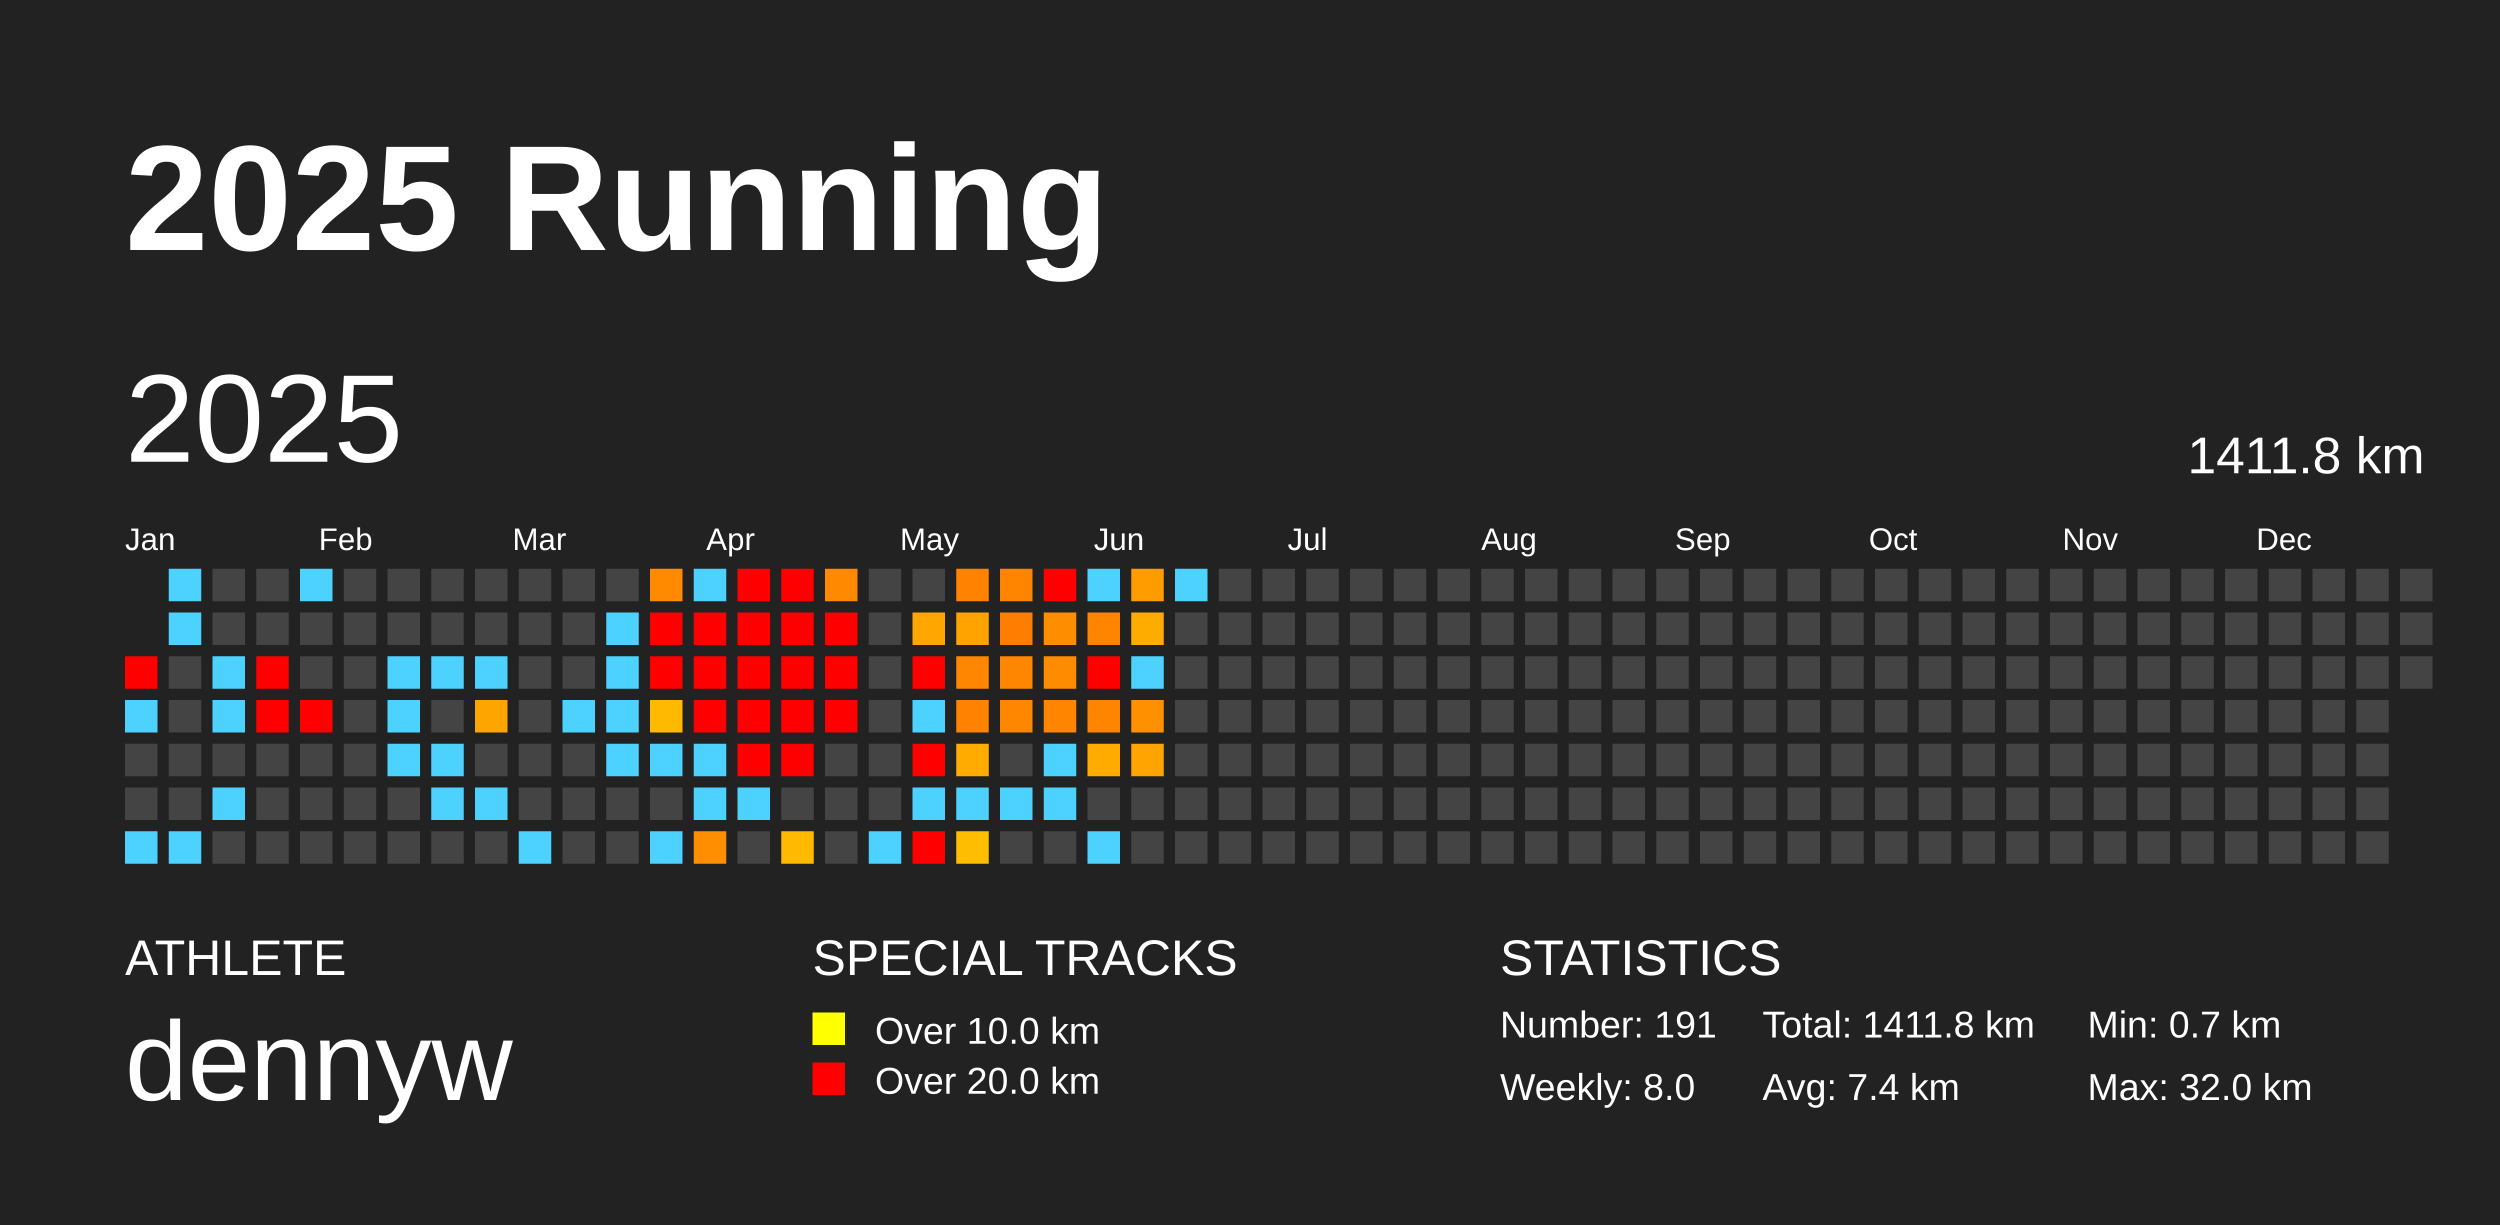
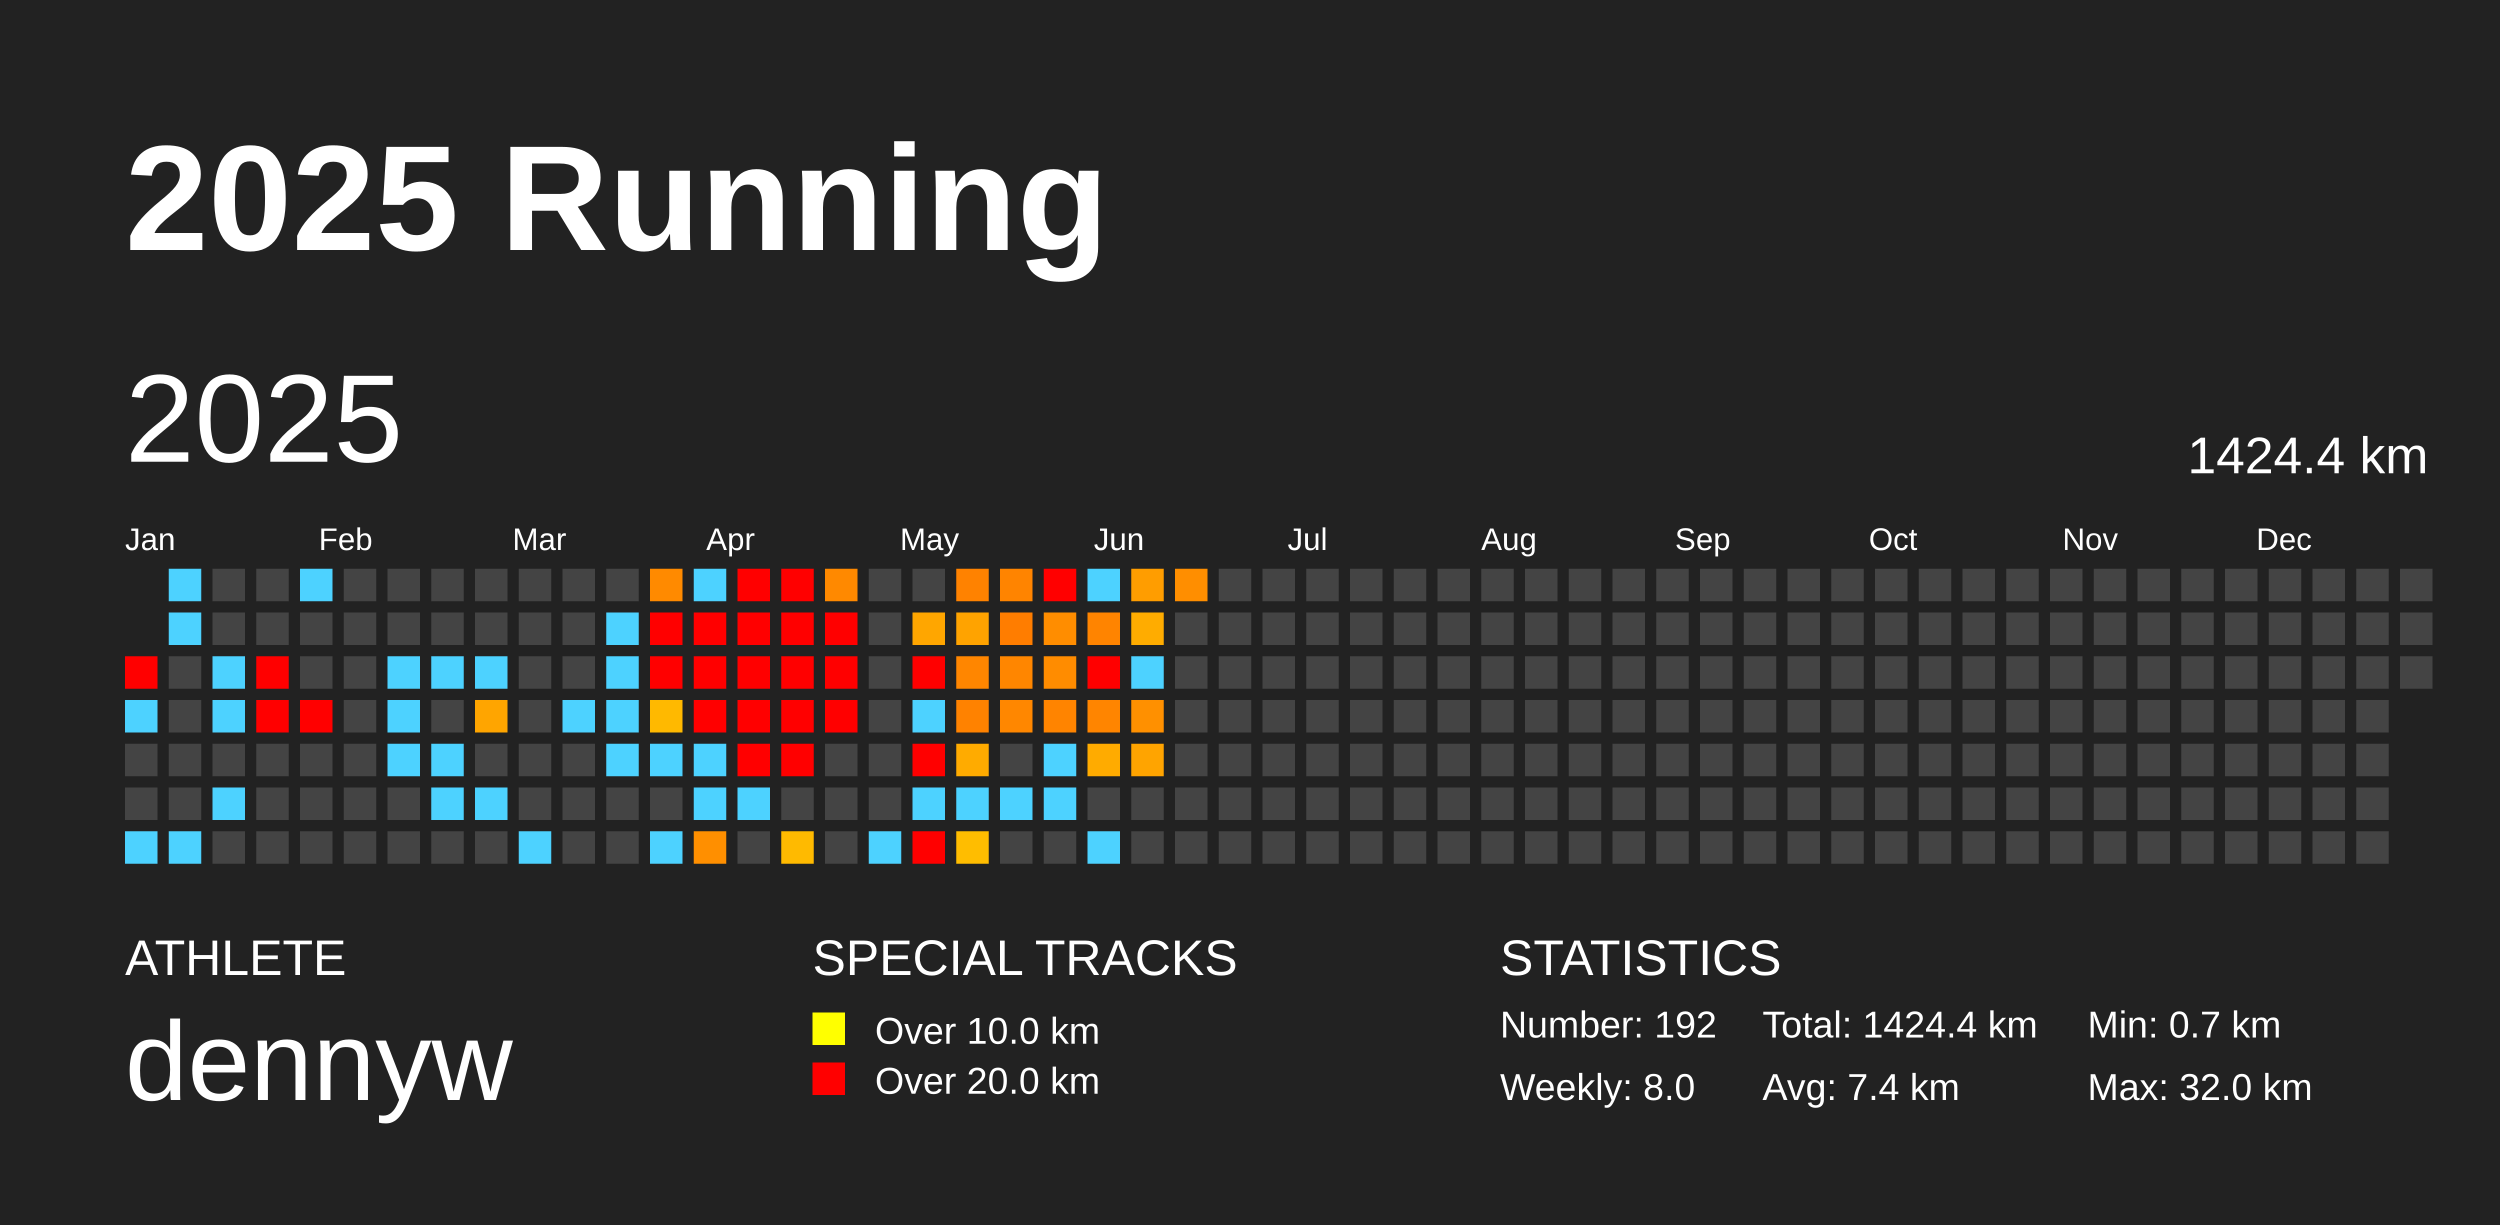
<svg xmlns="http://www.w3.org/2000/svg" baseProfile="full" height="98mm" version="1.1" viewBox="0,0,200,98" width="200mm">
  <defs />
  <rect fill="#222222" height="98" width="200" x="0" y="0" />
  <text fill="#FFFFFF" style="font-size:12px; font-family:Arial; font-weight:bold;" x="10" y="20">2025 Running</text>
  <text fill="#FFFFFF" style="font-size:4px; font-family:Arial" x="10" y="78">ATHLETE</text>
  <text fill="#FFFFFF" style="font-size:9px; font-family:Arial" x="10" y="88">dennyw</text>
  <text fill="#FFFFFF" style="font-size:4px; font-family:Arial" x="65" y="78">SPECIAL TRACKS</text>
  <rect fill="yellow" height="2.6" width="2.6" x="65" y="81" />
  <text fill="#FFFFFF" style="font-size:3px; font-family:Arial" x="70" y="83.5">Over 10.0 km</text>
  <rect fill="red" height="2.6" width="2.6" x="65" y="85" />
  <text fill="#FFFFFF" style="font-size:3px; font-family:Arial" x="70" y="87.5">Over 20.0 km</text>
  <text fill="#FFFFFF" style="font-size:4px; font-family:Arial" x="120" y="78">STATISTICS</text>
-   <text fill="#FFFFFF" style="font-size:3px; font-family:Arial" x="120" y="83">Number: 191</text>
+   <text fill="#FFFFFF" style="font-size:3px; font-family:Arial" x="120" y="83">Number: 192</text>
  <text fill="#FFFFFF" style="font-size:3px; font-family:Arial" x="120" y="88">Weekly: 8.0</text>
-   <text fill="#FFFFFF" style="font-size:3px; font-family:Arial" x="141" y="83">Total: 1411.8 km</text>
+   <text fill="#FFFFFF" style="font-size:3px; font-family:Arial" x="141" y="83">Total: 1424.4 km</text>
  <text fill="#FFFFFF" style="font-size:3px; font-family:Arial" x="141" y="88">Avg: 7.4 km</text>
  <text fill="#FFFFFF" style="font-size:3px; font-family:Arial" x="167" y="83">Min: 0.7 km</text>
  <text fill="#FFFFFF" style="font-size:3px; font-family:Arial" x="167" y="88">Max: 32.0 km</text>
  <text dominant-baseline="hanging" fill="#FFFFFF" style="font-size:10.0px; font-family:Arial;" x="10" y="30">2025</text>
-   <text dominant-baseline="hanging" fill="#FFFFFF" style="font-size:4.125px; font-family:Arial;" x="175" y="35">1411.8 km</text>
+   <text dominant-baseline="hanging" fill="#FFFFFF" style="font-size:4.125px; font-family:Arial;" x="175" y="35">1424.4 km</text>
  <text fill="#FFFFFF" style="font-size:2.5px; font-family:Arial" x="10.0" y="44">Jan</text>
  <text fill="#FFFFFF" style="font-size:2.5px; font-family:Arial" x="25.5" y="44">Feb</text>
  <text fill="#FFFFFF" style="font-size:2.5px; font-family:Arial" x="41.0" y="44">Mar</text>
  <text fill="#FFFFFF" style="font-size:2.5px; font-family:Arial" x="56.5" y="44">Apr</text>
  <text fill="#FFFFFF" style="font-size:2.5px; font-family:Arial" x="72.0" y="44">May</text>
  <text fill="#FFFFFF" style="font-size:2.5px; font-family:Arial" x="87.5" y="44">Jun</text>
  <text fill="#FFFFFF" style="font-size:2.5px; font-family:Arial" x="103.0" y="44">Jul</text>
  <text fill="#FFFFFF" style="font-size:2.5px; font-family:Arial" x="118.5" y="44">Aug</text>
  <text fill="#FFFFFF" style="font-size:2.5px; font-family:Arial" x="134.0" y="44">Sep</text>
  <text fill="#FFFFFF" style="font-size:2.5px; font-family:Arial" x="149.5" y="44">Oct</text>
  <text fill="#FFFFFF" style="font-size:2.5px; font-family:Arial" x="165.0" y="44">Nov</text>
  <text fill="#FFFFFF" style="font-size:2.5px; font-family:Arial" x="180.5" y="44">Dec</text>
  <rect fill="red" height="2.6" width="2.6" x="10.0" y="52.5" />
  <rect fill="#4dd2ff" height="2.6" width="2.6" x="10.0" y="56.0" />
  <rect fill="#444444" height="2.6" width="2.6" x="10.0" y="59.5" />
  <rect fill="#444444" height="2.6" width="2.6" x="10.0" y="63.0" />
  <rect fill="#4dd2ff" height="2.6" width="2.6" x="10.0" y="66.5" />
  <rect fill="#4dd2ff" height="2.6" width="2.6" x="13.5" y="45.5" />
  <rect fill="#4dd2ff" height="2.6" width="2.6" x="13.5" y="49.0" />
  <rect fill="#444444" height="2.6" width="2.6" x="13.5" y="52.5" />
  <rect fill="#444444" height="2.6" width="2.6" x="13.5" y="56.0" />
  <rect fill="#444444" height="2.6" width="2.6" x="13.5" y="59.5" />
  <rect fill="#444444" height="2.6" width="2.6" x="13.5" y="63.0" />
  <rect fill="#4dd2ff" height="2.6" width="2.6" x="13.5" y="66.5" />
  <rect fill="#444444" height="2.6" width="2.6" x="17.0" y="45.5" />
  <rect fill="#444444" height="2.6" width="2.6" x="17.0" y="49.0" />
  <rect fill="#4dd2ff" height="2.6" width="2.6" x="17.0" y="52.5" />
  <rect fill="#4dd2ff" height="2.6" width="2.6" x="17.0" y="56.0" />
  <rect fill="#444444" height="2.6" width="2.6" x="17.0" y="59.5" />
  <rect fill="#4dd2ff" height="2.6" width="2.6" x="17.0" y="63.0" />
  <rect fill="#444444" height="2.6" width="2.6" x="17.0" y="66.5" />
  <rect fill="#444444" height="2.6" width="2.6" x="20.5" y="45.5" />
  <rect fill="#444444" height="2.6" width="2.6" x="20.5" y="49.0" />
  <rect fill="red" height="2.6" width="2.6" x="20.5" y="52.5" />
  <rect fill="red" height="2.6" width="2.6" x="20.5" y="56.0" />
  <rect fill="#444444" height="2.6" width="2.6" x="20.5" y="59.5" />
  <rect fill="#444444" height="2.6" width="2.6" x="20.5" y="63.0" />
  <rect fill="#444444" height="2.6" width="2.6" x="20.5" y="66.5" />
  <rect fill="#4dd2ff" height="2.6" width="2.6" x="24.0" y="45.5" />
  <rect fill="#444444" height="2.6" width="2.6" x="24.0" y="49.0" />
  <rect fill="#444444" height="2.6" width="2.6" x="24.0" y="52.5" />
  <rect fill="red" height="2.6" width="2.6" x="24.0" y="56.0" />
  <rect fill="#444444" height="2.6" width="2.6" x="24.0" y="59.5" />
  <rect fill="#444444" height="2.6" width="2.6" x="24.0" y="63.0" />
  <rect fill="#444444" height="2.6" width="2.6" x="24.0" y="66.5" />
  <rect fill="#444444" height="2.6" width="2.6" x="27.5" y="45.5" />
  <rect fill="#444444" height="2.6" width="2.6" x="27.5" y="49.0" />
  <rect fill="#444444" height="2.6" width="2.6" x="27.5" y="52.5" />
  <rect fill="#444444" height="2.6" width="2.6" x="27.5" y="56.0" />
  <rect fill="#444444" height="2.6" width="2.6" x="27.5" y="59.5" />
  <rect fill="#444444" height="2.6" width="2.6" x="27.5" y="63.0" />
  <rect fill="#444444" height="2.6" width="2.6" x="27.5" y="66.5" />
  <rect fill="#444444" height="2.6" width="2.6" x="31.0" y="45.5" />
  <rect fill="#444444" height="2.6" width="2.6" x="31.0" y="49.0" />
  <rect fill="#4dd2ff" height="2.6" width="2.6" x="31.0" y="52.5" />
  <rect fill="#4dd2ff" height="2.6" width="2.6" x="31.0" y="56.0" />
  <rect fill="#4dd2ff" height="2.6" width="2.6" x="31.0" y="59.5" />
  <rect fill="#444444" height="2.6" width="2.6" x="31.0" y="63.0" />
  <rect fill="#444444" height="2.6" width="2.6" x="31.0" y="66.5" />
  <rect fill="#444444" height="2.6" width="2.6" x="34.5" y="45.5" />
  <rect fill="#444444" height="2.6" width="2.6" x="34.5" y="49.0" />
  <rect fill="#4dd2ff" height="2.6" width="2.6" x="34.5" y="52.5" />
  <rect fill="#444444" height="2.6" width="2.6" x="34.5" y="56.0" />
  <rect fill="#4dd2ff" height="2.6" width="2.6" x="34.5" y="59.5" />
  <rect fill="#4dd2ff" height="2.6" width="2.6" x="34.5" y="63.0" />
  <rect fill="#444444" height="2.6" width="2.6" x="34.5" y="66.5" />
  <rect fill="#444444" height="2.6" width="2.6" x="38.0" y="45.5" />
  <rect fill="#444444" height="2.6" width="2.6" x="38.0" y="49.0" />
  <rect fill="#4dd2ff" height="2.6" width="2.6" x="38.0" y="52.5" />
  <rect fill="#ffa500" height="2.6" width="2.6" x="38.0" y="56.0" />
  <rect fill="#444444" height="2.6" width="2.6" x="38.0" y="59.5" />
  <rect fill="#4dd2ff" height="2.6" width="2.6" x="38.0" y="63.0" />
  <rect fill="#444444" height="2.6" width="2.6" x="38.0" y="66.5" />
  <rect fill="#444444" height="2.6" width="2.6" x="41.5" y="45.5" />
  <rect fill="#444444" height="2.6" width="2.6" x="41.5" y="49.0" />
  <rect fill="#444444" height="2.6" width="2.6" x="41.5" y="52.5" />
  <rect fill="#444444" height="2.6" width="2.6" x="41.5" y="56.0" />
  <rect fill="#444444" height="2.6" width="2.6" x="41.5" y="59.5" />
  <rect fill="#444444" height="2.6" width="2.6" x="41.5" y="63.0" />
  <rect fill="#4dd2ff" height="2.6" width="2.6" x="41.5" y="66.5" />
  <rect fill="#444444" height="2.6" width="2.6" x="45.0" y="45.5" />
  <rect fill="#444444" height="2.6" width="2.6" x="45.0" y="49.0" />
  <rect fill="#444444" height="2.6" width="2.6" x="45.0" y="52.5" />
  <rect fill="#4dd2ff" height="2.6" width="2.6" x="45.0" y="56.0" />
  <rect fill="#444444" height="2.6" width="2.6" x="45.0" y="59.5" />
  <rect fill="#444444" height="2.6" width="2.6" x="45.0" y="63.0" />
  <rect fill="#444444" height="2.6" width="2.6" x="45.0" y="66.5" />
  <rect fill="#444444" height="2.6" width="2.6" x="48.5" y="45.5" />
  <rect fill="#4dd2ff" height="2.6" width="2.6" x="48.5" y="49.0" />
  <rect fill="#4dd2ff" height="2.6" width="2.6" x="48.5" y="52.5" />
  <rect fill="#4dd2ff" height="2.6" width="2.6" x="48.5" y="56.0" />
  <rect fill="#4dd2ff" height="2.6" width="2.6" x="48.5" y="59.5" />
  <rect fill="#444444" height="2.6" width="2.6" x="48.5" y="63.0" />
  <rect fill="#444444" height="2.6" width="2.6" x="48.5" y="66.5" />
  <rect fill="#ff8a00" height="2.6" width="2.6" x="52.0" y="45.5" />
  <rect fill="red" height="2.6" width="2.6" x="52.0" y="49.0" />
  <rect fill="red" height="2.6" width="2.6" x="52.0" y="52.5" />
  <rect fill="#ffb900" height="2.6" width="2.6" x="52.0" y="56.0" />
  <rect fill="#4dd2ff" height="2.6" width="2.6" x="52.0" y="59.5" />
  <rect fill="#444444" height="2.6" width="2.6" x="52.0" y="63.0" />
  <rect fill="#4dd2ff" height="2.6" width="2.6" x="52.0" y="66.5" />
  <rect fill="#4dd2ff" height="2.6" width="2.6" x="55.5" y="45.5" />
  <rect fill="red" height="2.6" width="2.6" x="55.5" y="49.0" />
  <rect fill="red" height="2.6" width="2.6" x="55.5" y="52.5" />
  <rect fill="red" height="2.6" width="2.6" x="55.5" y="56.0" />
  <rect fill="#4dd2ff" height="2.6" width="2.6" x="55.5" y="59.5" />
  <rect fill="#4dd2ff" height="2.6" width="2.6" x="55.5" y="63.0" />
  <rect fill="#ff8f00" height="2.6" width="2.6" x="55.5" y="66.5" />
  <rect fill="red" height="2.6" width="2.6" x="59.0" y="45.5" />
  <rect fill="red" height="2.6" width="2.6" x="59.0" y="49.0" />
  <rect fill="red" height="2.6" width="2.6" x="59.0" y="52.5" />
  <rect fill="red" height="2.6" width="2.6" x="59.0" y="56.0" />
  <rect fill="red" height="2.6" width="2.6" x="59.0" y="59.5" />
  <rect fill="#4dd2ff" height="2.6" width="2.6" x="59.0" y="63.0" />
  <rect fill="#444444" height="2.6" width="2.6" x="59.0" y="66.5" />
  <rect fill="red" height="2.6" width="2.6" x="62.5" y="45.5" />
  <rect fill="red" height="2.6" width="2.6" x="62.5" y="49.0" />
  <rect fill="red" height="2.6" width="2.6" x="62.5" y="52.5" />
  <rect fill="red" height="2.6" width="2.6" x="62.5" y="56.0" />
  <rect fill="red" height="2.6" width="2.6" x="62.5" y="59.5" />
  <rect fill="#444444" height="2.6" width="2.6" x="62.5" y="63.0" />
  <rect fill="#ffba00" height="2.6" width="2.6" x="62.5" y="66.5" />
  <rect fill="#ff8900" height="2.6" width="2.6" x="66.0" y="45.5" />
  <rect fill="red" height="2.6" width="2.6" x="66.0" y="49.0" />
  <rect fill="red" height="2.6" width="2.6" x="66.0" y="52.5" />
  <rect fill="red" height="2.6" width="2.6" x="66.0" y="56.0" />
  <rect fill="#444444" height="2.6" width="2.6" x="66.0" y="59.5" />
  <rect fill="#444444" height="2.6" width="2.6" x="66.0" y="63.0" />
  <rect fill="#444444" height="2.6" width="2.6" x="66.0" y="66.5" />
  <rect fill="#444444" height="2.6" width="2.6" x="69.5" y="45.5" />
  <rect fill="#444444" height="2.6" width="2.6" x="69.5" y="49.0" />
  <rect fill="#444444" height="2.6" width="2.6" x="69.5" y="52.5" />
  <rect fill="#444444" height="2.6" width="2.6" x="69.5" y="56.0" />
  <rect fill="#444444" height="2.6" width="2.6" x="69.5" y="59.5" />
  <rect fill="#444444" height="2.6" width="2.6" x="69.5" y="63.0" />
  <rect fill="#4dd2ff" height="2.6" width="2.6" x="69.5" y="66.5" />
  <rect fill="#444444" height="2.6" width="2.6" x="73.0" y="45.5" />
  <rect fill="#ffa600" height="2.6" width="2.6" x="73.0" y="49.0" />
  <rect fill="red" height="2.6" width="2.6" x="73.0" y="52.5" />
  <rect fill="#4dd2ff" height="2.6" width="2.6" x="73.0" y="56.0" />
  <rect fill="red" height="2.6" width="2.6" x="73.0" y="59.5" />
  <rect fill="#4dd2ff" height="2.6" width="2.6" x="73.0" y="63.0" />
  <rect fill="red" height="2.6" width="2.6" x="73.0" y="66.5" />
  <rect fill="#ff8200" height="2.6" width="2.6" x="76.5" y="45.5" />
  <rect fill="#ffa300" height="2.6" width="2.6" x="76.5" y="49.0" />
  <rect fill="#ff8600" height="2.6" width="2.6" x="76.5" y="52.5" />
  <rect fill="#ff8200" height="2.6" width="2.6" x="76.5" y="56.0" />
  <rect fill="#ffab00" height="2.6" width="2.6" x="76.5" y="59.5" />
  <rect fill="#4dd2ff" height="2.6" width="2.6" x="76.5" y="63.0" />
  <rect fill="#ffbd00" height="2.6" width="2.6" x="76.5" y="66.5" />
  <rect fill="#ff8400" height="2.6" width="2.6" x="80.0" y="45.5" />
  <rect fill="#ff7d00" height="2.6" width="2.6" x="80.0" y="49.0" />
  <rect fill="#ff8600" height="2.6" width="2.6" x="80.0" y="52.5" />
  <rect fill="#ff8700" height="2.6" width="2.6" x="80.0" y="56.0" />
  <rect fill="#444444" height="2.6" width="2.6" x="80.0" y="59.5" />
  <rect fill="#4dd2ff" height="2.6" width="2.6" x="80.0" y="63.0" />
  <rect fill="#444444" height="2.6" width="2.6" x="80.0" y="66.5" />
  <rect fill="red" height="2.6" width="2.6" x="83.5" y="45.5" />
  <rect fill="#ff8d00" height="2.6" width="2.6" x="83.5" y="49.0" />
  <rect fill="#ff8c00" height="2.6" width="2.6" x="83.5" y="52.5" />
  <rect fill="#ff8400" height="2.6" width="2.6" x="83.5" y="56.0" />
  <rect fill="#4dd2ff" height="2.6" width="2.6" x="83.5" y="59.5" />
  <rect fill="#4dd2ff" height="2.6" width="2.6" x="83.5" y="63.0" />
  <rect fill="#444444" height="2.6" width="2.6" x="83.5" y="66.5" />
  <rect fill="#4dd2ff" height="2.6" width="2.6" x="87.0" y="45.5" />
  <rect fill="#ff8400" height="2.6" width="2.6" x="87.0" y="49.0" />
  <rect fill="red" height="2.6" width="2.6" x="87.0" y="52.5" />
  <rect fill="#ff8500" height="2.6" width="2.6" x="87.0" y="56.0" />
  <rect fill="#ffab00" height="2.6" width="2.6" x="87.0" y="59.5" />
  <rect fill="#444444" height="2.6" width="2.6" x="87.0" y="63.0" />
  <rect fill="#4dd2ff" height="2.6" width="2.6" x="87.0" y="66.5" />
  <rect fill="#ff9d00" height="2.6" width="2.6" x="90.5" y="45.5" />
  <rect fill="#ffac00" height="2.6" width="2.6" x="90.5" y="49.0" />
  <rect fill="#4dd2ff" height="2.6" width="2.6" x="90.5" y="52.5" />
  <rect fill="#ff9000" height="2.6" width="2.6" x="90.5" y="56.0" />
  <rect fill="#ffa400" height="2.6" width="2.6" x="90.5" y="59.5" />
  <rect fill="#444444" height="2.6" width="2.6" x="90.5" y="63.0" />
  <rect fill="#444444" height="2.6" width="2.6" x="90.5" y="66.5" />
-   <rect fill="#4dd2ff" height="2.6" width="2.6" x="94.0" y="45.5" />
+   <rect fill="#ff8e00" height="2.6" width="2.6" x="94.0" y="45.5" />
  <rect fill="#444444" height="2.6" width="2.6" x="94.0" y="49.0" />
  <rect fill="#444444" height="2.6" width="2.6" x="94.0" y="52.5" />
  <rect fill="#444444" height="2.6" width="2.6" x="94.0" y="56.0" />
  <rect fill="#444444" height="2.6" width="2.6" x="94.0" y="59.5" />
  <rect fill="#444444" height="2.6" width="2.6" x="94.0" y="63.0" />
  <rect fill="#444444" height="2.6" width="2.6" x="94.0" y="66.5" />
  <rect fill="#444444" height="2.6" width="2.6" x="97.5" y="45.5" />
  <rect fill="#444444" height="2.6" width="2.6" x="97.5" y="49.0" />
  <rect fill="#444444" height="2.6" width="2.6" x="97.5" y="52.5" />
  <rect fill="#444444" height="2.6" width="2.6" x="97.5" y="56.0" />
  <rect fill="#444444" height="2.6" width="2.6" x="97.5" y="59.5" />
  <rect fill="#444444" height="2.6" width="2.6" x="97.5" y="63.0" />
  <rect fill="#444444" height="2.6" width="2.6" x="97.5" y="66.5" />
  <rect fill="#444444" height="2.6" width="2.6" x="101.0" y="45.5" />
  <rect fill="#444444" height="2.6" width="2.6" x="101.0" y="49.0" />
  <rect fill="#444444" height="2.6" width="2.6" x="101.0" y="52.5" />
  <rect fill="#444444" height="2.6" width="2.6" x="101.0" y="56.0" />
  <rect fill="#444444" height="2.6" width="2.6" x="101.0" y="59.5" />
  <rect fill="#444444" height="2.6" width="2.6" x="101.0" y="63.0" />
  <rect fill="#444444" height="2.6" width="2.6" x="101.0" y="66.5" />
  <rect fill="#444444" height="2.6" width="2.6" x="104.5" y="45.5" />
  <rect fill="#444444" height="2.6" width="2.6" x="104.5" y="49.0" />
  <rect fill="#444444" height="2.6" width="2.6" x="104.5" y="52.5" />
  <rect fill="#444444" height="2.6" width="2.6" x="104.5" y="56.0" />
  <rect fill="#444444" height="2.6" width="2.6" x="104.5" y="59.5" />
  <rect fill="#444444" height="2.6" width="2.6" x="104.5" y="63.0" />
  <rect fill="#444444" height="2.6" width="2.6" x="104.5" y="66.5" />
  <rect fill="#444444" height="2.6" width="2.6" x="108.0" y="45.5" />
  <rect fill="#444444" height="2.6" width="2.6" x="108.0" y="49.0" />
  <rect fill="#444444" height="2.6" width="2.6" x="108.0" y="52.5" />
  <rect fill="#444444" height="2.6" width="2.6" x="108.0" y="56.0" />
  <rect fill="#444444" height="2.6" width="2.6" x="108.0" y="59.5" />
  <rect fill="#444444" height="2.6" width="2.6" x="108.0" y="63.0" />
  <rect fill="#444444" height="2.6" width="2.6" x="108.0" y="66.5" />
  <rect fill="#444444" height="2.6" width="2.6" x="111.5" y="45.5" />
  <rect fill="#444444" height="2.6" width="2.6" x="111.5" y="49.0" />
  <rect fill="#444444" height="2.6" width="2.6" x="111.5" y="52.5" />
  <rect fill="#444444" height="2.6" width="2.6" x="111.5" y="56.0" />
  <rect fill="#444444" height="2.6" width="2.6" x="111.5" y="59.5" />
  <rect fill="#444444" height="2.6" width="2.6" x="111.5" y="63.0" />
  <rect fill="#444444" height="2.6" width="2.6" x="111.5" y="66.5" />
  <rect fill="#444444" height="2.6" width="2.6" x="115.0" y="45.5" />
  <rect fill="#444444" height="2.6" width="2.6" x="115.0" y="49.0" />
  <rect fill="#444444" height="2.6" width="2.6" x="115.0" y="52.5" />
  <rect fill="#444444" height="2.6" width="2.6" x="115.0" y="56.0" />
  <rect fill="#444444" height="2.6" width="2.6" x="115.0" y="59.5" />
  <rect fill="#444444" height="2.6" width="2.6" x="115.0" y="63.0" />
  <rect fill="#444444" height="2.6" width="2.6" x="115.0" y="66.5" />
  <rect fill="#444444" height="2.6" width="2.6" x="118.5" y="45.5" />
  <rect fill="#444444" height="2.6" width="2.6" x="118.5" y="49.0" />
  <rect fill="#444444" height="2.6" width="2.6" x="118.5" y="52.5" />
  <rect fill="#444444" height="2.6" width="2.6" x="118.5" y="56.0" />
  <rect fill="#444444" height="2.6" width="2.6" x="118.5" y="59.5" />
  <rect fill="#444444" height="2.6" width="2.6" x="118.5" y="63.0" />
  <rect fill="#444444" height="2.6" width="2.6" x="118.5" y="66.5" />
  <rect fill="#444444" height="2.6" width="2.6" x="122.0" y="45.5" />
  <rect fill="#444444" height="2.6" width="2.6" x="122.0" y="49.0" />
  <rect fill="#444444" height="2.6" width="2.6" x="122.0" y="52.5" />
  <rect fill="#444444" height="2.6" width="2.6" x="122.0" y="56.0" />
  <rect fill="#444444" height="2.6" width="2.6" x="122.0" y="59.5" />
  <rect fill="#444444" height="2.6" width="2.6" x="122.0" y="63.0" />
  <rect fill="#444444" height="2.6" width="2.6" x="122.0" y="66.5" />
  <rect fill="#444444" height="2.6" width="2.6" x="125.5" y="45.5" />
  <rect fill="#444444" height="2.6" width="2.6" x="125.5" y="49.0" />
  <rect fill="#444444" height="2.6" width="2.6" x="125.5" y="52.5" />
  <rect fill="#444444" height="2.6" width="2.6" x="125.5" y="56.0" />
  <rect fill="#444444" height="2.6" width="2.6" x="125.5" y="59.5" />
  <rect fill="#444444" height="2.6" width="2.6" x="125.5" y="63.0" />
  <rect fill="#444444" height="2.6" width="2.6" x="125.5" y="66.5" />
  <rect fill="#444444" height="2.6" width="2.6" x="129.0" y="45.5" />
  <rect fill="#444444" height="2.6" width="2.6" x="129.0" y="49.0" />
  <rect fill="#444444" height="2.6" width="2.6" x="129.0" y="52.5" />
  <rect fill="#444444" height="2.6" width="2.6" x="129.0" y="56.0" />
  <rect fill="#444444" height="2.6" width="2.6" x="129.0" y="59.5" />
  <rect fill="#444444" height="2.6" width="2.6" x="129.0" y="63.0" />
  <rect fill="#444444" height="2.6" width="2.6" x="129.0" y="66.5" />
  <rect fill="#444444" height="2.6" width="2.6" x="132.5" y="45.5" />
  <rect fill="#444444" height="2.6" width="2.6" x="132.5" y="49.0" />
  <rect fill="#444444" height="2.6" width="2.6" x="132.5" y="52.5" />
  <rect fill="#444444" height="2.6" width="2.6" x="132.5" y="56.0" />
  <rect fill="#444444" height="2.6" width="2.6" x="132.5" y="59.5" />
  <rect fill="#444444" height="2.6" width="2.6" x="132.5" y="63.0" />
  <rect fill="#444444" height="2.6" width="2.6" x="132.5" y="66.5" />
  <rect fill="#444444" height="2.6" width="2.6" x="136.0" y="45.5" />
  <rect fill="#444444" height="2.6" width="2.6" x="136.0" y="49.0" />
  <rect fill="#444444" height="2.6" width="2.6" x="136.0" y="52.5" />
  <rect fill="#444444" height="2.6" width="2.6" x="136.0" y="56.0" />
  <rect fill="#444444" height="2.6" width="2.6" x="136.0" y="59.5" />
  <rect fill="#444444" height="2.6" width="2.6" x="136.0" y="63.0" />
  <rect fill="#444444" height="2.6" width="2.6" x="136.0" y="66.5" />
  <rect fill="#444444" height="2.6" width="2.6" x="139.5" y="45.5" />
  <rect fill="#444444" height="2.6" width="2.6" x="139.5" y="49.0" />
  <rect fill="#444444" height="2.6" width="2.6" x="139.5" y="52.5" />
  <rect fill="#444444" height="2.6" width="2.6" x="139.5" y="56.0" />
  <rect fill="#444444" height="2.6" width="2.6" x="139.5" y="59.5" />
  <rect fill="#444444" height="2.6" width="2.6" x="139.5" y="63.0" />
  <rect fill="#444444" height="2.6" width="2.6" x="139.5" y="66.5" />
  <rect fill="#444444" height="2.6" width="2.6" x="143.0" y="45.5" />
  <rect fill="#444444" height="2.6" width="2.6" x="143.0" y="49.0" />
  <rect fill="#444444" height="2.6" width="2.6" x="143.0" y="52.5" />
  <rect fill="#444444" height="2.6" width="2.6" x="143.0" y="56.0" />
  <rect fill="#444444" height="2.6" width="2.6" x="143.0" y="59.5" />
  <rect fill="#444444" height="2.6" width="2.6" x="143.0" y="63.0" />
  <rect fill="#444444" height="2.6" width="2.6" x="143.0" y="66.5" />
  <rect fill="#444444" height="2.6" width="2.6" x="146.5" y="45.5" />
  <rect fill="#444444" height="2.6" width="2.6" x="146.5" y="49.0" />
  <rect fill="#444444" height="2.6" width="2.6" x="146.5" y="52.5" />
  <rect fill="#444444" height="2.6" width="2.6" x="146.5" y="56.0" />
  <rect fill="#444444" height="2.6" width="2.6" x="146.5" y="59.5" />
  <rect fill="#444444" height="2.6" width="2.6" x="146.5" y="63.0" />
  <rect fill="#444444" height="2.6" width="2.6" x="146.5" y="66.5" />
  <rect fill="#444444" height="2.6" width="2.6" x="150.0" y="45.5" />
  <rect fill="#444444" height="2.6" width="2.6" x="150.0" y="49.0" />
  <rect fill="#444444" height="2.6" width="2.6" x="150.0" y="52.5" />
  <rect fill="#444444" height="2.6" width="2.6" x="150.0" y="56.0" />
  <rect fill="#444444" height="2.6" width="2.6" x="150.0" y="59.5" />
  <rect fill="#444444" height="2.6" width="2.6" x="150.0" y="63.0" />
  <rect fill="#444444" height="2.6" width="2.6" x="150.0" y="66.5" />
  <rect fill="#444444" height="2.6" width="2.6" x="153.5" y="45.5" />
  <rect fill="#444444" height="2.6" width="2.6" x="153.5" y="49.0" />
  <rect fill="#444444" height="2.6" width="2.6" x="153.5" y="52.5" />
  <rect fill="#444444" height="2.6" width="2.6" x="153.5" y="56.0" />
  <rect fill="#444444" height="2.6" width="2.6" x="153.5" y="59.5" />
  <rect fill="#444444" height="2.6" width="2.6" x="153.5" y="63.0" />
  <rect fill="#444444" height="2.6" width="2.6" x="153.5" y="66.5" />
  <rect fill="#444444" height="2.6" width="2.6" x="157.0" y="45.5" />
  <rect fill="#444444" height="2.6" width="2.6" x="157.0" y="49.0" />
  <rect fill="#444444" height="2.6" width="2.6" x="157.0" y="52.5" />
  <rect fill="#444444" height="2.6" width="2.6" x="157.0" y="56.0" />
  <rect fill="#444444" height="2.6" width="2.6" x="157.0" y="59.5" />
  <rect fill="#444444" height="2.6" width="2.6" x="157.0" y="63.0" />
  <rect fill="#444444" height="2.6" width="2.6" x="157.0" y="66.5" />
  <rect fill="#444444" height="2.6" width="2.6" x="160.5" y="45.5" />
  <rect fill="#444444" height="2.6" width="2.6" x="160.5" y="49.0" />
  <rect fill="#444444" height="2.6" width="2.6" x="160.5" y="52.5" />
  <rect fill="#444444" height="2.6" width="2.6" x="160.5" y="56.0" />
  <rect fill="#444444" height="2.6" width="2.6" x="160.5" y="59.5" />
  <rect fill="#444444" height="2.6" width="2.6" x="160.5" y="63.0" />
  <rect fill="#444444" height="2.6" width="2.6" x="160.5" y="66.5" />
  <rect fill="#444444" height="2.6" width="2.6" x="164.0" y="45.5" />
  <rect fill="#444444" height="2.6" width="2.6" x="164.0" y="49.0" />
  <rect fill="#444444" height="2.6" width="2.6" x="164.0" y="52.5" />
  <rect fill="#444444" height="2.6" width="2.6" x="164.0" y="56.0" />
  <rect fill="#444444" height="2.6" width="2.6" x="164.0" y="59.5" />
  <rect fill="#444444" height="2.6" width="2.6" x="164.0" y="63.0" />
  <rect fill="#444444" height="2.6" width="2.6" x="164.0" y="66.5" />
  <rect fill="#444444" height="2.6" width="2.6" x="167.5" y="45.5" />
  <rect fill="#444444" height="2.6" width="2.6" x="167.5" y="49.0" />
  <rect fill="#444444" height="2.6" width="2.6" x="167.5" y="52.5" />
  <rect fill="#444444" height="2.6" width="2.6" x="167.5" y="56.0" />
  <rect fill="#444444" height="2.6" width="2.6" x="167.5" y="59.5" />
  <rect fill="#444444" height="2.6" width="2.6" x="167.5" y="63.0" />
  <rect fill="#444444" height="2.6" width="2.6" x="167.5" y="66.5" />
  <rect fill="#444444" height="2.6" width="2.6" x="171.0" y="45.5" />
  <rect fill="#444444" height="2.6" width="2.6" x="171.0" y="49.0" />
  <rect fill="#444444" height="2.6" width="2.6" x="171.0" y="52.5" />
  <rect fill="#444444" height="2.6" width="2.6" x="171.0" y="56.0" />
  <rect fill="#444444" height="2.6" width="2.6" x="171.0" y="59.5" />
  <rect fill="#444444" height="2.6" width="2.6" x="171.0" y="63.0" />
  <rect fill="#444444" height="2.6" width="2.6" x="171.0" y="66.5" />
  <rect fill="#444444" height="2.6" width="2.6" x="174.5" y="45.5" />
  <rect fill="#444444" height="2.6" width="2.6" x="174.5" y="49.0" />
  <rect fill="#444444" height="2.6" width="2.6" x="174.5" y="52.5" />
  <rect fill="#444444" height="2.6" width="2.6" x="174.5" y="56.0" />
  <rect fill="#444444" height="2.6" width="2.6" x="174.5" y="59.5" />
  <rect fill="#444444" height="2.6" width="2.6" x="174.5" y="63.0" />
  <rect fill="#444444" height="2.6" width="2.6" x="174.5" y="66.5" />
  <rect fill="#444444" height="2.6" width="2.6" x="178.0" y="45.5" />
  <rect fill="#444444" height="2.6" width="2.6" x="178.0" y="49.0" />
  <rect fill="#444444" height="2.6" width="2.6" x="178.0" y="52.5" />
  <rect fill="#444444" height="2.6" width="2.6" x="178.0" y="56.0" />
  <rect fill="#444444" height="2.6" width="2.6" x="178.0" y="59.5" />
  <rect fill="#444444" height="2.6" width="2.6" x="178.0" y="63.0" />
  <rect fill="#444444" height="2.6" width="2.6" x="178.0" y="66.5" />
  <rect fill="#444444" height="2.6" width="2.6" x="181.5" y="45.5" />
  <rect fill="#444444" height="2.6" width="2.6" x="181.5" y="49.0" />
  <rect fill="#444444" height="2.6" width="2.6" x="181.5" y="52.5" />
  <rect fill="#444444" height="2.6" width="2.6" x="181.5" y="56.0" />
  <rect fill="#444444" height="2.6" width="2.6" x="181.5" y="59.5" />
  <rect fill="#444444" height="2.6" width="2.6" x="181.5" y="63.0" />
  <rect fill="#444444" height="2.6" width="2.6" x="181.5" y="66.5" />
  <rect fill="#444444" height="2.6" width="2.6" x="185.0" y="45.5" />
  <rect fill="#444444" height="2.6" width="2.6" x="185.0" y="49.0" />
  <rect fill="#444444" height="2.6" width="2.6" x="185.0" y="52.5" />
  <rect fill="#444444" height="2.6" width="2.6" x="185.0" y="56.0" />
  <rect fill="#444444" height="2.6" width="2.6" x="185.0" y="59.5" />
  <rect fill="#444444" height="2.6" width="2.6" x="185.0" y="63.0" />
  <rect fill="#444444" height="2.6" width="2.6" x="185.0" y="66.5" />
  <rect fill="#444444" height="2.6" width="2.6" x="188.5" y="45.5" />
  <rect fill="#444444" height="2.6" width="2.6" x="188.5" y="49.0" />
  <rect fill="#444444" height="2.6" width="2.6" x="188.5" y="52.5" />
  <rect fill="#444444" height="2.6" width="2.6" x="188.5" y="56.0" />
  <rect fill="#444444" height="2.6" width="2.6" x="188.5" y="59.5" />
  <rect fill="#444444" height="2.6" width="2.6" x="188.5" y="63.0" />
  <rect fill="#444444" height="2.6" width="2.6" x="188.5" y="66.5" />
  <rect fill="#444444" height="2.6" width="2.6" x="192.0" y="45.5" />
  <rect fill="#444444" height="2.6" width="2.6" x="192.0" y="49.0" />
  <rect fill="#444444" height="2.6" width="2.6" x="192.0" y="52.5" />
</svg>
